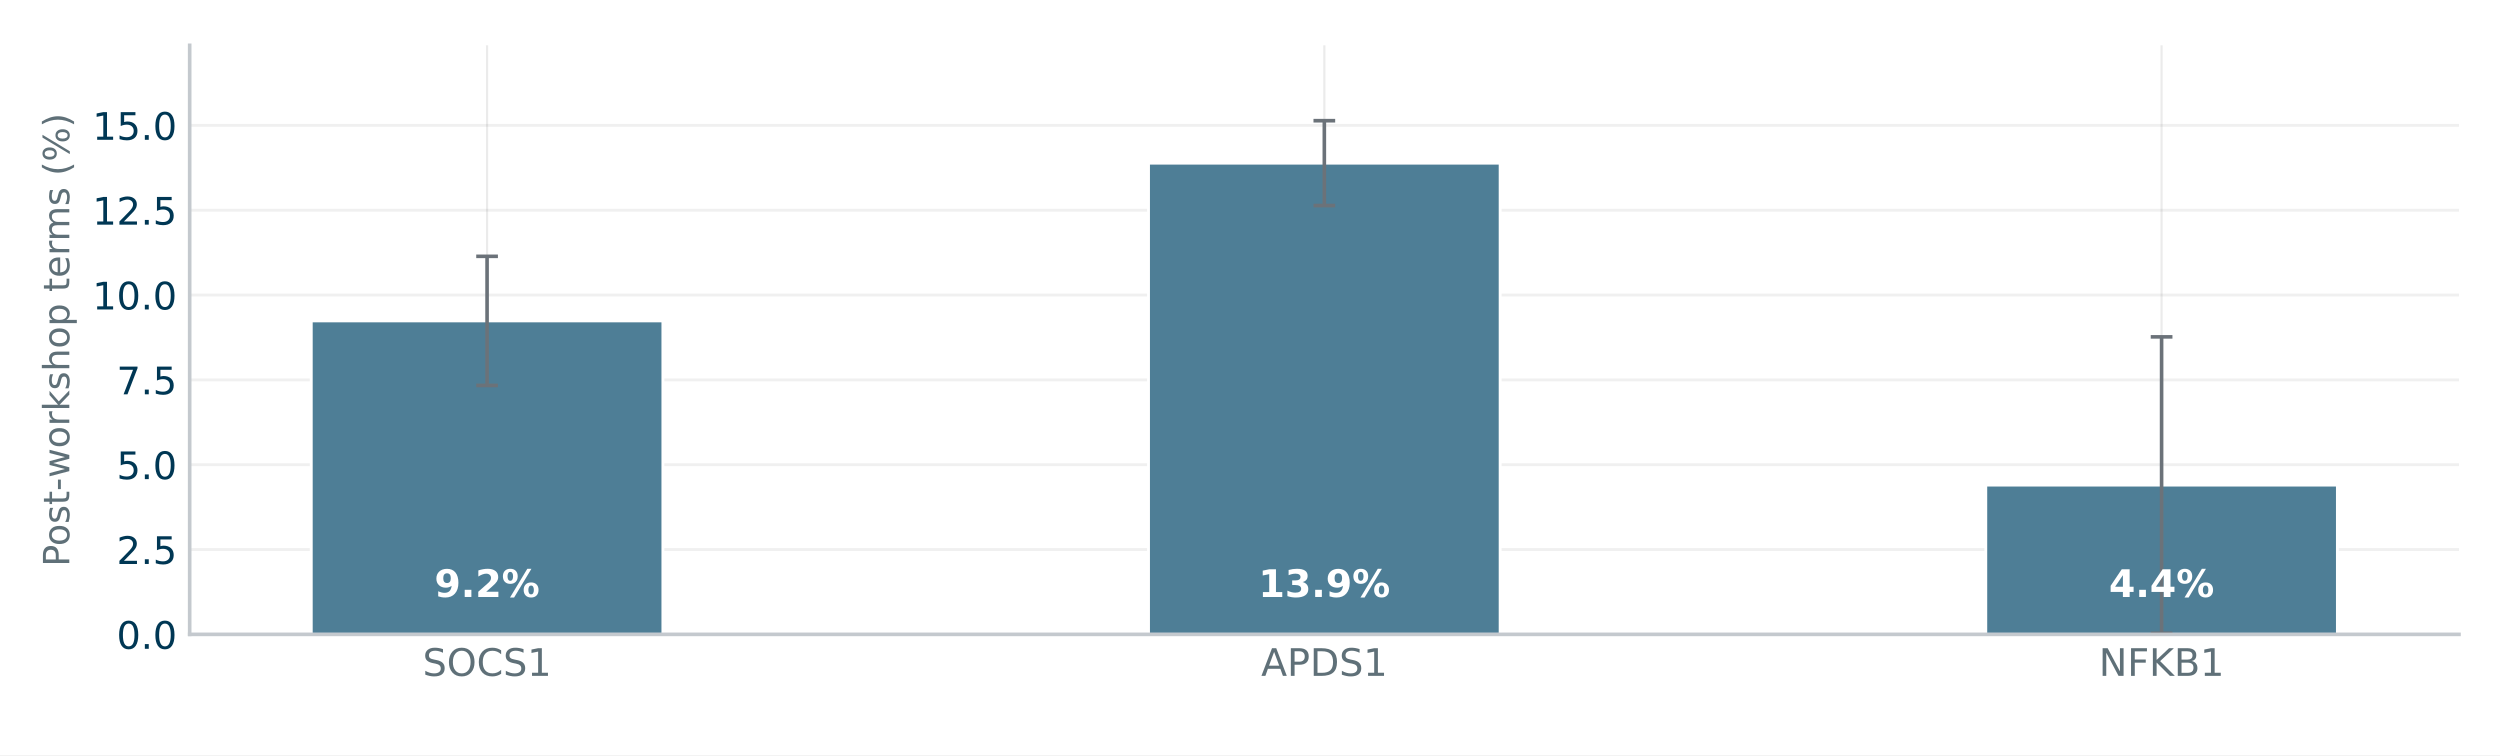
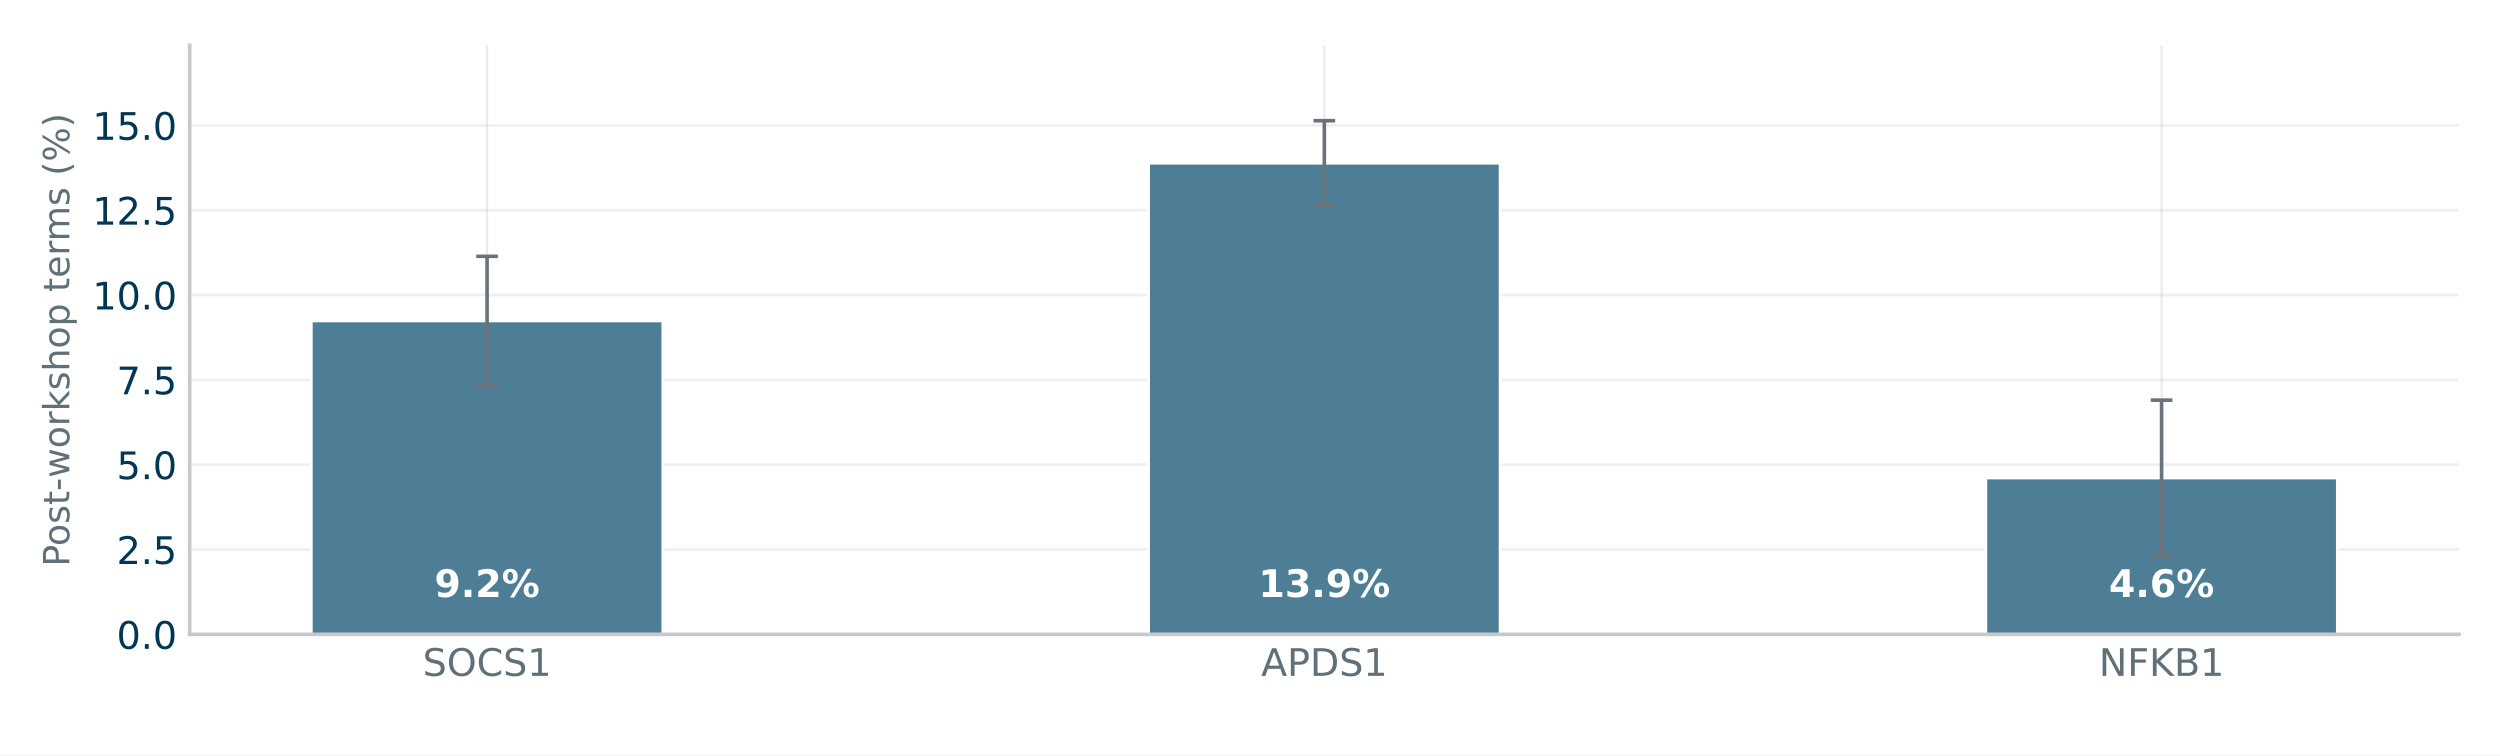
<svg xmlns="http://www.w3.org/2000/svg" xmlns:xlink="http://www.w3.org/1999/xlink" width="691.2pt" height="208.8pt" viewBox="0 0 691.2 208.8" version="1.1">
  <defs>
    <style type="text/css">*{stroke-linejoin: round; stroke-linecap: butt}</style>
  </defs>
  <g id="figure_1">
    <g id="patch_1">
      <path d="M 0 208.8  L 691.2 208.8  L 691.2 0  L 0 0  z " style="fill: #ffffff" />
    </g>
    <g id="axes_1">
      <g id="patch_2">
        <path d="M 52.442 175.392  L 679.86 175.392  L 679.86 12.528  L 52.442 12.528  z " style="fill: #ffffff" />
      </g>
      <g id="matplotlib.axis_1">
        <g id="xtick_1">
          <g id="line2d_1">
-             <path d="M 134.666 175.392  L 134.666 12.528  " clip-path="url(#p7fba86c5c9)" style="fill: none; stroke: #b0b0b0; stroke-opacity: 0.25; stroke-width: 0.6; stroke-linecap: square" />
+             <path d="M 134.666 175.392  L 134.666 12.528  " clip-path="url(#p67c5b84cb2)" style="fill: none; stroke: #b0b0b0; stroke-opacity: 0.25; stroke-width: 0.6; stroke-linecap: square" />
          </g>
          <g id="line2d_2" />
          <g id="text_1">
            <g style="fill: #5f7078" transform="translate(116.861 186.8695) scale(0.105 -0.105)">
              <defs>
                <path id="DejaVuSans-36" d="M 3425 4513  L 3425 3897  Q 3066 4069 2747 4153  Q 2428 4238 2131 4238  Q 1616 4238 1336 4038  Q 1056 3838 1056 3469  Q 1056 3159 1242 3001  Q 1428 2844 1947 2747  L 2328 2669  Q 3034 2534 3370 2195  Q 3706 1856 3706 1288  Q 3706 609 3251 259  Q 2797 -91 1919 -91  Q 1588 -91 1214 -16  Q 841 59 441 206  L 441 856  Q 825 641 1194 531  Q 1563 422 1919 422  Q 2459 422 2753 634  Q 3047 847 3047 1241  Q 3047 1584 2836 1778  Q 2625 1972 2144 2069  L 1759 2144  Q 1053 2284 737 2584  Q 422 2884 422 3419  Q 422 4038 858 4394  Q 1294 4750 2059 4750  Q 2388 4750 2728 4690  Q 3069 4631 3425 4513  z " transform="scale(0.015625)" />
                <path id="DejaVuSans-32" d="M 2522 4238  Q 1834 4238 1429 3725  Q 1025 3213 1025 2328  Q 1025 1447 1429 934  Q 1834 422 2522 422  Q 3209 422 3611 934  Q 4013 1447 4013 2328  Q 4013 3213 3611 3725  Q 3209 4238 2522 4238  z M 2522 4750  Q 3503 4750 4090 4092  Q 4678 3434 4678 2328  Q 4678 1225 4090 567  Q 3503 -91 2522 -91  Q 1538 -91 948 565  Q 359 1222 359 2328  Q 359 3434 948 4092  Q 1538 4750 2522 4750  z " transform="scale(0.015625)" />
                <path id="DejaVuSans-26" d="M 4122 4306  L 4122 3641  Q 3803 3938 3442 4084  Q 3081 4231 2675 4231  Q 1875 4231 1450 3742  Q 1025 3253 1025 2328  Q 1025 1406 1450 917  Q 1875 428 2675 428  Q 3081 428 3442 575  Q 3803 722 4122 1019  L 4122 359  Q 3791 134 3420 21  Q 3050 -91 2638 -91  Q 1578 -91 968 557  Q 359 1206 359 2328  Q 359 3453 968 4101  Q 1578 4750 2638 4750  Q 3056 4750 3426 4639  Q 3797 4528 4122 4306  z " transform="scale(0.015625)" />
                <path id="DejaVuSans-14" d="M 794 531  L 1825 531  L 1825 4091  L 703 3866  L 703 4441  L 1819 4666  L 2450 4666  L 2450 531  L 3481 531  L 3481 0  L 794 0  L 794 531  z " transform="scale(0.015625)" />
              </defs>
              <use xlink:href="#DejaVuSans-36" />
              <use xlink:href="#DejaVuSans-32" transform="translate(63.48438 0)" />
              <use xlink:href="#DejaVuSans-26" transform="translate(142.2031 0)" />
              <use xlink:href="#DejaVuSans-36" transform="translate(212.0312 0)" />
              <use xlink:href="#DejaVuSans-14" transform="translate(275.5156 0)" />
            </g>
          </g>
        </g>
        <g id="xtick_2">
          <g id="line2d_3">
-             <path d="M 366.151 175.392  L 366.151 12.528  " clip-path="url(#p7fba86c5c9)" style="fill: none; stroke: #b0b0b0; stroke-opacity: 0.25; stroke-width: 0.6; stroke-linecap: square" />
+             <path d="M 366.151 175.392  L 366.151 12.528  " clip-path="url(#p67c5b84cb2)" style="fill: none; stroke: #b0b0b0; stroke-opacity: 0.25; stroke-width: 0.6; stroke-linecap: square" />
          </g>
          <g id="line2d_4" />
          <g id="text_2">
            <g style="fill: #5f7078" transform="translate(348.6785 186.8695) scale(0.105 -0.105)">
              <defs>
                <path id="DejaVuSans-24" d="M 2188 4044  L 1331 1722  L 3047 1722  L 2188 4044  z M 1831 4666  L 2547 4666  L 4325 0  L 3669 0  L 3244 1197  L 1141 1197  L 716 0  L 50 0  L 1831 4666  z " transform="scale(0.015625)" />
                <path id="DejaVuSans-33" d="M 1259 4147  L 1259 2394  L 2053 2394  Q 2494 2394 2734 2622  Q 2975 2850 2975 3272  Q 2975 3691 2734 3919  Q 2494 4147 2053 4147  L 1259 4147  z M 628 4666  L 2053 4666  Q 2838 4666 3239 4311  Q 3641 3956 3641 3272  Q 3641 2581 3239 2228  Q 2838 1875 2053 1875  L 1259 1875  L 1259 0  L 628 0  L 628 4666  z " transform="scale(0.015625)" />
                <path id="DejaVuSans-27" d="M 1259 4147  L 1259 519  L 2022 519  Q 2988 519 3436 956  Q 3884 1394 3884 2338  Q 3884 3275 3436 3711  Q 2988 4147 2022 4147  L 1259 4147  z M 628 4666  L 1925 4666  Q 3281 4666 3915 4102  Q 4550 3538 4550 2338  Q 4550 1131 3912 565  Q 3275 0 1925 0  L 628 0  L 628 4666  z " transform="scale(0.015625)" />
              </defs>
              <use xlink:href="#DejaVuSans-24" />
              <use xlink:href="#DejaVuSans-33" transform="translate(68.40625 0)" />
              <use xlink:href="#DejaVuSans-27" transform="translate(128.7031 0)" />
              <use xlink:href="#DejaVuSans-36" transform="translate(205.7031 0)" />
              <use xlink:href="#DejaVuSans-14" transform="translate(269.1875 0)" />
            </g>
          </g>
        </g>
        <g id="xtick_3">
          <g id="line2d_5">
-             <path d="M 597.636 175.392  L 597.636 12.528  " clip-path="url(#p7fba86c5c9)" style="fill: none; stroke: #b0b0b0; stroke-opacity: 0.25; stroke-width: 0.6; stroke-linecap: square" />
+             <path d="M 597.636 175.392  L 597.636 12.528  " clip-path="url(#p67c5b84cb2)" style="fill: none; stroke: #b0b0b0; stroke-opacity: 0.25; stroke-width: 0.6; stroke-linecap: square" />
          </g>
          <g id="line2d_6" />
          <g id="text_3">
            <g style="fill: #5f7078" transform="translate(580.3041 186.8695) scale(0.105 -0.105)">
              <defs>
                <path id="DejaVuSans-31" d="M 628 4666  L 1478 4666  L 3547 763  L 3547 4666  L 4159 4666  L 4159 0  L 3309 0  L 1241 3903  L 1241 0  L 628 0  L 628 4666  z " transform="scale(0.015625)" />
                <path id="DejaVuSans-29" d="M 628 4666  L 3309 4666  L 3309 4134  L 1259 4134  L 1259 2759  L 3109 2759  L 3109 2228  L 1259 2228  L 1259 0  L 628 0  L 628 4666  z " transform="scale(0.015625)" />
                <path id="DejaVuSans-2e" d="M 628 4666  L 1259 4666  L 1259 2694  L 3353 4666  L 4166 4666  L 1850 2491  L 4331 0  L 3500 0  L 1259 2247  L 1259 0  L 628 0  L 628 4666  z " transform="scale(0.015625)" />
                <path id="DejaVuSans-25" d="M 1259 2228  L 1259 519  L 2272 519  Q 2781 519 3026 730  Q 3272 941 3272 1375  Q 3272 1813 3026 2020  Q 2781 2228 2272 2228  L 1259 2228  z M 1259 4147  L 1259 2741  L 2194 2741  Q 2656 2741 2882 2914  Q 3109 3088 3109 3444  Q 3109 3797 2882 3972  Q 2656 4147 2194 4147  L 1259 4147  z M 628 4666  L 2241 4666  Q 2963 4666 3353 4366  Q 3744 4066 3744 3513  Q 3744 3084 3544 2831  Q 3344 2578 2956 2516  Q 3422 2416 3680 2098  Q 3938 1781 3938 1306  Q 3938 681 3513 340  Q 3088 0 2303 0  L 628 0  L 628 4666  z " transform="scale(0.015625)" />
              </defs>
              <use xlink:href="#DejaVuSans-31" />
              <use xlink:href="#DejaVuSans-29" transform="translate(74.8125 0)" />
              <use xlink:href="#DejaVuSans-2e" transform="translate(132.3281 0)" />
              <use xlink:href="#DejaVuSans-25" transform="translate(197.9062 0)" />
              <use xlink:href="#DejaVuSans-14" transform="translate(266.5156 0)" />
            </g>
          </g>
        </g>
      </g>
      <g id="matplotlib.axis_2">
        <g id="ytick_1">
          <g id="line2d_7">
-             <path d="M 52.442 175.392  L 679.86 175.392  " clip-path="url(#p7fba86c5c9)" style="fill: none; stroke: #000000; stroke-opacity: 0.06; stroke-width: 0.8; stroke-linecap: square" />
+             <path d="M 52.442 175.392  L 679.86 175.392  " clip-path="url(#p67c5b84cb2)" style="fill: none; stroke: #000000; stroke-opacity: 0.06; stroke-width: 0.8; stroke-linecap: square" />
          </g>
          <g id="line2d_8" />
          <g id="text_4">
            <g style="fill: #003754" transform="translate(32.24406 179.3808) scale(0.105 -0.105)">
              <defs>
                <path id="DejaVuSans-13" d="M 2034 4250  Q 1547 4250 1301 3770  Q 1056 3291 1056 2328  Q 1056 1369 1301 889  Q 1547 409 2034 409  Q 2525 409 2770 889  Q 3016 1369 3016 2328  Q 3016 3291 2770 3770  Q 2525 4250 2034 4250  z M 2034 4750  Q 2819 4750 3233 4129  Q 3647 3509 3647 2328  Q 3647 1150 3233 529  Q 2819 -91 2034 -91  Q 1250 -91 836 529  Q 422 1150 422 2328  Q 422 3509 836 4129  Q 1250 4750 2034 4750  z " transform="scale(0.015625)" />
                <path id="DejaVuSans-11" d="M 684 794  L 1344 794  L 1344 0  L 684 0  L 684 794  z " transform="scale(0.015625)" />
              </defs>
              <use xlink:href="#DejaVuSans-13" />
              <use xlink:href="#DejaVuSans-11" transform="translate(63.625 0)" />
              <use xlink:href="#DejaVuSans-13" transform="translate(95.40625 0)" />
            </g>
          </g>
        </g>
        <g id="ytick_2">
          <g id="line2d_9">
-             <path d="M 52.442 151.938  L 679.86 151.938  " clip-path="url(#p7fba86c5c9)" style="fill: none; stroke: #000000; stroke-opacity: 0.06; stroke-width: 0.8; stroke-linecap: square" />
+             <path d="M 52.442 151.938  L 679.86 151.938  " clip-path="url(#p67c5b84cb2)" style="fill: none; stroke: #000000; stroke-opacity: 0.06; stroke-width: 0.8; stroke-linecap: square" />
          </g>
          <g id="line2d_10" />
          <g id="text_5">
            <g style="fill: #003754" transform="translate(32.24406 155.9263) scale(0.105 -0.105)">
              <defs>
                <path id="DejaVuSans-15" d="M 1228 531  L 3431 531  L 3431 0  L 469 0  L 469 531  Q 828 903 1448 1529  Q 2069 2156 2228 2338  Q 2531 2678 2651 2914  Q 2772 3150 2772 3378  Q 2772 3750 2511 3984  Q 2250 4219 1831 4219  Q 1534 4219 1204 4116  Q 875 4013 500 3803  L 500 4441  Q 881 4594 1212 4672  Q 1544 4750 1819 4750  Q 2544 4750 2975 4387  Q 3406 4025 3406 3419  Q 3406 3131 3298 2873  Q 3191 2616 2906 2266  Q 2828 2175 2409 1742  Q 1991 1309 1228 531  z " transform="scale(0.015625)" />
                <path id="DejaVuSans-18" d="M 691 4666  L 3169 4666  L 3169 4134  L 1269 4134  L 1269 2991  Q 1406 3038 1543 3061  Q 1681 3084 1819 3084  Q 2600 3084 3056 2656  Q 3513 2228 3513 1497  Q 3513 744 3044 326  Q 2575 -91 1722 -91  Q 1428 -91 1123 -41  Q 819 9 494 109  L 494 744  Q 775 591 1075 516  Q 1375 441 1709 441  Q 2250 441 2565 725  Q 2881 1009 2881 1497  Q 2881 1984 2565 2268  Q 2250 2553 1709 2553  Q 1456 2553 1204 2497  Q 953 2441 691 2322  L 691 4666  z " transform="scale(0.015625)" />
              </defs>
              <use xlink:href="#DejaVuSans-15" />
              <use xlink:href="#DejaVuSans-11" transform="translate(63.625 0)" />
              <use xlink:href="#DejaVuSans-18" transform="translate(95.40625 0)" />
            </g>
          </g>
        </g>
        <g id="ytick_3">
          <g id="line2d_11">
-             <path d="M 52.442 128.483  L 679.86 128.483  " clip-path="url(#p7fba86c5c9)" style="fill: none; stroke: #000000; stroke-opacity: 0.06; stroke-width: 0.8; stroke-linecap: square" />
+             <path d="M 52.442 128.483  L 679.86 128.483  " clip-path="url(#p67c5b84cb2)" style="fill: none; stroke: #000000; stroke-opacity: 0.06; stroke-width: 0.8; stroke-linecap: square" />
          </g>
          <g id="line2d_12" />
          <g id="text_6">
            <g style="fill: #003754" transform="translate(32.24406 132.4719) scale(0.105 -0.105)">
              <use xlink:href="#DejaVuSans-18" />
              <use xlink:href="#DejaVuSans-11" transform="translate(63.625 0)" />
              <use xlink:href="#DejaVuSans-13" transform="translate(95.40625 0)" />
            </g>
          </g>
        </g>
        <g id="ytick_4">
          <g id="line2d_13">
-             <path d="M 52.442 105.029  L 679.86 105.029  " clip-path="url(#p7fba86c5c9)" style="fill: none; stroke: #000000; stroke-opacity: 0.06; stroke-width: 0.8; stroke-linecap: square" />
+             <path d="M 52.442 105.029  L 679.86 105.029  " clip-path="url(#p67c5b84cb2)" style="fill: none; stroke: #000000; stroke-opacity: 0.06; stroke-width: 0.8; stroke-linecap: square" />
          </g>
          <g id="line2d_14" />
          <g id="text_7">
            <g style="fill: #003754" transform="translate(32.24406 109.0175) scale(0.105 -0.105)">
              <defs>
                <path id="DejaVuSans-1a" d="M 525 4666  L 3525 4666  L 3525 4397  L 1831 0  L 1172 0  L 2766 4134  L 525 4134  L 525 4666  z " transform="scale(0.015625)" />
              </defs>
              <use xlink:href="#DejaVuSans-1a" />
              <use xlink:href="#DejaVuSans-11" transform="translate(63.625 0)" />
              <use xlink:href="#DejaVuSans-18" transform="translate(95.40625 0)" />
            </g>
          </g>
        </g>
        <g id="ytick_5">
          <g id="line2d_15">
-             <path d="M 52.442 81.574  L 679.86 81.574  " clip-path="url(#p7fba86c5c9)" style="fill: none; stroke: #000000; stroke-opacity: 0.06; stroke-width: 0.8; stroke-linecap: square" />
+             <path d="M 52.442 81.574  L 679.86 81.574  " clip-path="url(#p67c5b84cb2)" style="fill: none; stroke: #000000; stroke-opacity: 0.06; stroke-width: 0.8; stroke-linecap: square" />
          </g>
          <g id="line2d_16" />
          <g id="text_8">
            <g style="fill: #003754" transform="translate(25.56344 85.56302) scale(0.105 -0.105)">
              <use xlink:href="#DejaVuSans-14" />
              <use xlink:href="#DejaVuSans-13" transform="translate(63.625 0)" />
              <use xlink:href="#DejaVuSans-11" transform="translate(127.25 0)" />
              <use xlink:href="#DejaVuSans-13" transform="translate(159.0312 0)" />
            </g>
          </g>
        </g>
        <g id="ytick_6">
          <g id="line2d_17">
-             <path d="M 52.442 58.12  L 679.86 58.12  " clip-path="url(#p7fba86c5c9)" style="fill: none; stroke: #000000; stroke-opacity: 0.06; stroke-width: 0.8; stroke-linecap: square" />
+             <path d="M 52.442 58.12  L 679.86 58.12  " clip-path="url(#p67c5b84cb2)" style="fill: none; stroke: #000000; stroke-opacity: 0.06; stroke-width: 0.8; stroke-linecap: square" />
          </g>
          <g id="line2d_18" />
          <g id="text_9">
            <g style="fill: #003754" transform="translate(25.56344 62.10859) scale(0.105 -0.105)">
              <use xlink:href="#DejaVuSans-14" />
              <use xlink:href="#DejaVuSans-15" transform="translate(63.625 0)" />
              <use xlink:href="#DejaVuSans-11" transform="translate(127.25 0)" />
              <use xlink:href="#DejaVuSans-18" transform="translate(159.0312 0)" />
            </g>
          </g>
        </g>
        <g id="ytick_7">
          <g id="line2d_19">
-             <path d="M 52.442 34.665  L 679.86 34.665  " clip-path="url(#p7fba86c5c9)" style="fill: none; stroke: #000000; stroke-opacity: 0.06; stroke-width: 0.8; stroke-linecap: square" />
+             <path d="M 52.442 34.665  L 679.86 34.665  " clip-path="url(#p67c5b84cb2)" style="fill: none; stroke: #000000; stroke-opacity: 0.06; stroke-width: 0.8; stroke-linecap: square" />
          </g>
          <g id="line2d_20" />
          <g id="text_10">
            <g style="fill: #003754" transform="translate(25.56344 38.65415) scale(0.105 -0.105)">
              <use xlink:href="#DejaVuSans-14" />
              <use xlink:href="#DejaVuSans-18" transform="translate(63.625 0)" />
              <use xlink:href="#DejaVuSans-11" transform="translate(127.25 0)" />
              <use xlink:href="#DejaVuSans-13" transform="translate(159.0312 0)" />
            </g>
          </g>
        </g>
        <g id="text_11">
          <g style="fill: #5f7078" transform="translate(19.16109 156.6413) rotate(-90) scale(0.1 -0.1)">
            <defs>
              <path id="DejaVuSans-52" d="M 1959 3097  Q 1497 3097 1228 2736  Q 959 2375 959 1747  Q 959 1119 1226 758  Q 1494 397 1959 397  Q 2419 397 2687 759  Q 2956 1122 2956 1747  Q 2956 2369 2687 2733  Q 2419 3097 1959 3097  z M 1959 3584  Q 2709 3584 3137 3096  Q 3566 2609 3566 1747  Q 3566 888 3137 398  Q 2709 -91 1959 -91  Q 1206 -91 779 398  Q 353 888 353 1747  Q 353 2609 779 3096  Q 1206 3584 1959 3584  z " transform="scale(0.015625)" />
              <path id="DejaVuSans-56" d="M 2834 3397  L 2834 2853  Q 2591 2978 2328 3040  Q 2066 3103 1784 3103  Q 1356 3103 1142 2972  Q 928 2841 928 2578  Q 928 2378 1081 2264  Q 1234 2150 1697 2047  L 1894 2003  Q 2506 1872 2764 1633  Q 3022 1394 3022 966  Q 3022 478 2636 193  Q 2250 -91 1575 -91  Q 1294 -91 989 -36  Q 684 19 347 128  L 347 722  Q 666 556 975 473  Q 1284 391 1588 391  Q 1994 391 2212 530  Q 2431 669 2431 922  Q 2431 1156 2273 1281  Q 2116 1406 1581 1522  L 1381 1569  Q 847 1681 609 1914  Q 372 2147 372 2553  Q 372 3047 722 3315  Q 1072 3584 1716 3584  Q 2034 3584 2315 3537  Q 2597 3491 2834 3397  z " transform="scale(0.015625)" />
              <path id="DejaVuSans-57" d="M 1172 4494  L 1172 3500  L 2356 3500  L 2356 3053  L 1172 3053  L 1172 1153  Q 1172 725 1289 603  Q 1406 481 1766 481  L 2356 481  L 2356 0  L 1766 0  Q 1100 0 847 248  Q 594 497 594 1153  L 594 3053  L 172 3053  L 172 3500  L 594 3500  L 594 4494  L 1172 4494  z " transform="scale(0.015625)" />
              <path id="DejaVuSans-10" d="M 313 2009  L 1997 2009  L 1997 1497  L 313 1497  L 313 2009  z " transform="scale(0.015625)" />
              <path id="DejaVuSans-5a" d="M 269 3500  L 844 3500  L 1563 769  L 2278 3500  L 2956 3500  L 3675 769  L 4391 3500  L 4966 3500  L 4050 0  L 3372 0  L 2619 2869  L 1863 0  L 1184 0  L 269 3500  z " transform="scale(0.015625)" />
              <path id="DejaVuSans-55" d="M 2631 2963  Q 2534 3019 2420 3045  Q 2306 3072 2169 3072  Q 1681 3072 1420 2755  Q 1159 2438 1159 1844  L 1159 0  L 581 0  L 581 3500  L 1159 3500  L 1159 2956  Q 1341 3275 1631 3429  Q 1922 3584 2338 3584  Q 2397 3584 2469 3576  Q 2541 3569 2628 3553  L 2631 2963  z " transform="scale(0.015625)" />
              <path id="DejaVuSans-4e" d="M 581 4863  L 1159 4863  L 1159 1991  L 2875 3500  L 3609 3500  L 1753 1863  L 3688 0  L 2938 0  L 1159 1709  L 1159 0  L 581 0  L 581 4863  z " transform="scale(0.015625)" />
              <path id="DejaVuSans-4b" d="M 3513 2113  L 3513 0  L 2938 0  L 2938 2094  Q 2938 2591 2744 2837  Q 2550 3084 2163 3084  Q 1697 3084 1428 2787  Q 1159 2491 1159 1978  L 1159 0  L 581 0  L 581 4863  L 1159 4863  L 1159 2956  Q 1366 3272 1645 3428  Q 1925 3584 2291 3584  Q 2894 3584 3203 3211  Q 3513 2838 3513 2113  z " transform="scale(0.015625)" />
              <path id="DejaVuSans-53" d="M 1159 525  L 1159 -1331  L 581 -1331  L 581 3500  L 1159 3500  L 1159 2969  Q 1341 3281 1617 3432  Q 1894 3584 2278 3584  Q 2916 3584 3314 3078  Q 3713 2572 3713 1747  Q 3713 922 3314 415  Q 2916 -91 2278 -91  Q 1894 -91 1617 61  Q 1341 213 1159 525  z M 3116 1747  Q 3116 2381 2855 2742  Q 2594 3103 2138 3103  Q 1681 3103 1420 2742  Q 1159 2381 1159 1747  Q 1159 1113 1420 752  Q 1681 391 2138 391  Q 2594 391 2855 752  Q 3116 1113 3116 1747  z " transform="scale(0.015625)" />
              <path id="DejaVuSans-3" transform="scale(0.015625)" />
              <path id="DejaVuSans-48" d="M 3597 1894  L 3597 1613  L 953 1613  Q 991 1019 1311 708  Q 1631 397 2203 397  Q 2534 397 2845 478  Q 3156 559 3463 722  L 3463 178  Q 3153 47 2828 -22  Q 2503 -91 2169 -91  Q 1331 -91 842 396  Q 353 884 353 1716  Q 353 2575 817 3079  Q 1281 3584 2069 3584  Q 2775 3584 3186 3129  Q 3597 2675 3597 1894  z M 3022 2063  Q 3016 2534 2758 2815  Q 2500 3097 2075 3097  Q 1594 3097 1305 2825  Q 1016 2553 972 2059  L 3022 2063  z " transform="scale(0.015625)" />
              <path id="DejaVuSans-50" d="M 3328 2828  Q 3544 3216 3844 3400  Q 4144 3584 4550 3584  Q 5097 3584 5394 3201  Q 5691 2819 5691 2113  L 5691 0  L 5113 0  L 5113 2094  Q 5113 2597 4934 2840  Q 4756 3084 4391 3084  Q 3944 3084 3684 2787  Q 3425 2491 3425 1978  L 3425 0  L 2847 0  L 2847 2094  Q 2847 2600 2669 2842  Q 2491 3084 2119 3084  Q 1678 3084 1418 2786  Q 1159 2488 1159 1978  L 1159 0  L 581 0  L 581 3500  L 1159 3500  L 1159 2956  Q 1356 3278 1631 3431  Q 1906 3584 2284 3584  Q 2666 3584 2933 3390  Q 3200 3197 3328 2828  z " transform="scale(0.015625)" />
              <path id="DejaVuSans-b" d="M 1984 4856  Q 1566 4138 1362 3434  Q 1159 2731 1159 2009  Q 1159 1288 1364 580  Q 1569 -128 1984 -844  L 1484 -844  Q 1016 -109 783 600  Q 550 1309 550 2009  Q 550 2706 781 3412  Q 1013 4119 1484 4856  L 1984 4856  z " transform="scale(0.015625)" />
              <path id="DejaVuSans-8" d="M 4653 2053  Q 4381 2053 4226 1822  Q 4072 1591 4072 1178  Q 4072 772 4226 539  Q 4381 306 4653 306  Q 4919 306 5073 539  Q 5228 772 5228 1178  Q 5228 1588 5073 1820  Q 4919 2053 4653 2053  z M 4653 2450  Q 5147 2450 5437 2106  Q 5728 1763 5728 1178  Q 5728 594 5436 251  Q 5144 -91 4653 -91  Q 4153 -91 3862 251  Q 3572 594 3572 1178  Q 3572 1766 3864 2108  Q 4156 2450 4653 2450  z M 1428 4353  Q 1159 4353 1004 4120  Q 850 3888 850 3481  Q 850 3069 1003 2837  Q 1156 2606 1428 2606  Q 1700 2606 1854 2837  Q 2009 3069 2009 3481  Q 2009 3884 1853 4118  Q 1697 4353 1428 4353  z M 4250 4750  L 4750 4750  L 1831 -91  L 1331 -91  L 4250 4750  z M 1428 4750  Q 1922 4750 2215 4408  Q 2509 4066 2509 3481  Q 2509 2891 2217 2550  Q 1925 2209 1428 2209  Q 931 2209 642 2551  Q 353 2894 353 3481  Q 353 4063 643 4406  Q 934 4750 1428 4750  z " transform="scale(0.015625)" />
              <path id="DejaVuSans-c" d="M 513 4856  L 1013 4856  Q 1481 4119 1714 3412  Q 1947 2706 1947 2009  Q 1947 1309 1714 600  Q 1481 -109 1013 -844  L 513 -844  Q 928 -128 1133 580  Q 1338 1288 1338 2009  Q 1338 2731 1133 3434  Q 928 4138 513 4856  z " transform="scale(0.015625)" />
            </defs>
            <use xlink:href="#DejaVuSans-33" />
            <use xlink:href="#DejaVuSans-52" transform="translate(56.73438 0)" />
            <use xlink:href="#DejaVuSans-56" transform="translate(117.9219 0)" />
            <use xlink:href="#DejaVuSans-57" transform="translate(170.0156 0)" />
            <use xlink:href="#DejaVuSans-10" transform="translate(209.2188 0)" />
            <use xlink:href="#DejaVuSans-5a" transform="translate(245.2969 0)" />
            <use xlink:href="#DejaVuSans-52" transform="translate(327.0781 0)" />
            <use xlink:href="#DejaVuSans-55" transform="translate(388.2656 0)" />
            <use xlink:href="#DejaVuSans-4e" transform="translate(429.375 0)" />
            <use xlink:href="#DejaVuSans-56" transform="translate(487.2812 0)" />
            <use xlink:href="#DejaVuSans-4b" transform="translate(539.375 0)" />
            <use xlink:href="#DejaVuSans-52" transform="translate(602.75 0)" />
            <use xlink:href="#DejaVuSans-53" transform="translate(663.9375 0)" />
            <use xlink:href="#DejaVuSans-3" transform="translate(727.4219 0)" />
            <use xlink:href="#DejaVuSans-57" transform="translate(759.2031 0)" />
            <use xlink:href="#DejaVuSans-48" transform="translate(798.4062 0)" />
            <use xlink:href="#DejaVuSans-55" transform="translate(859.9375 0)" />
            <use xlink:href="#DejaVuSans-50" transform="translate(899.2969 0)" />
            <use xlink:href="#DejaVuSans-56" transform="translate(996.7031 0)" />
            <use xlink:href="#DejaVuSans-3" transform="translate(1048.797 0)" />
            <use xlink:href="#DejaVuSans-b" transform="translate(1080.578 0)" />
            <use xlink:href="#DejaVuSans-8" transform="translate(1119.594 0)" />
            <use xlink:href="#DejaVuSans-c" transform="translate(1214.609 0)" />
          </g>
        </g>
      </g>
      <g id="patch_3">
-         <path d="M 86.054 175.392  L 183.278 175.392  L 183.278 88.72  L 86.054 88.72  z " clip-path="url(#p7fba86c5c9)" style="fill: #4e7e96; stroke: #ffffff; stroke-width: 0.8; stroke-linejoin: miter" />
+         <path d="M 86.054 175.392  L 183.278 175.392  L 183.278 88.72  L 86.054 88.72  z " clip-path="url(#p67c5b84cb2)" style="fill: #4e7e96; stroke: #ffffff; stroke-width: 0.8; stroke-linejoin: miter" />
      </g>
      <g id="patch_4">
-         <path d="M 317.539 175.392  L 414.763 175.392  L 414.763 45.101  L 317.539 45.101  z " clip-path="url(#p7fba86c5c9)" style="fill: #4e7e96; stroke: #ffffff; stroke-width: 0.8; stroke-linejoin: miter" />
+         <path d="M 317.539 175.392  L 414.763 175.392  L 414.763 45.101  L 317.539 45.101  z " clip-path="url(#p67c5b84cb2)" style="fill: #4e7e96; stroke: #ffffff; stroke-width: 0.8; stroke-linejoin: miter" />
      </g>
      <g id="patch_5">
-         <path d="M 549.025 175.392  L 646.248 175.392  L 646.248 134.113  L 549.025 134.113  z " clip-path="url(#p7fba86c5c9)" style="fill: #4e7e96; stroke: #ffffff; stroke-width: 0.8; stroke-linejoin: miter" />
+         <path d="M 549.025 175.392  L 646.248 175.392  L 646.248 132.136  L 549.025 132.136  z " clip-path="url(#p67c5b84cb2)" style="fill: #4e7e96; stroke: #ffffff; stroke-width: 0.8; stroke-linejoin: miter" />
      </g>
      <g id="LineCollection_1">
-         <path d="M 134.666 106.565  L 134.666 70.876  " clip-path="url(#p7fba86c5c9)" style="fill: none; stroke: #6b7279" />
-         <path d="M 366.151 56.833  L 366.151 33.369  " clip-path="url(#p7fba86c5c9)" style="fill: none; stroke: #6b7279" />
-         <path d="M 597.636 175.089  L 597.636 93.136  " clip-path="url(#p7fba86c5c9)" style="fill: none; stroke: #6b7279" />
+         <path d="M 134.666 106.565  L 134.666 70.876  " clip-path="url(#p67c5b84cb2)" style="fill: none; stroke: #6b7279" />
+         <path d="M 366.151 56.833  L 366.151 33.369  " clip-path="url(#p67c5b84cb2)" style="fill: none; stroke: #6b7279" />
+         <path d="M 597.636 153.637  L 597.636 110.635  " clip-path="url(#p67c5b84cb2)" style="fill: none; stroke: #6b7279" />
      </g>
      <g id="line2d_21">
        <defs>
-           <path id="m4c94b8268e" d="M 3 0  L -3 -0  " style="stroke: #6b7279" />
+           <path id="m853b4056c5" d="M 3 0  L -3 -0  " style="stroke: #6b7279" />
        </defs>
-         <g clip-path="url(#p7fba86c5c9)">
-           <use xlink:href="#m4c94b8268e" x="134.666" y="106.565" style="fill: #1f77b4; stroke: #6b7279" />
-           <use xlink:href="#m4c94b8268e" x="366.151" y="56.833" style="fill: #1f77b4; stroke: #6b7279" />
-           <use xlink:href="#m4c94b8268e" x="597.636" y="175.089" style="fill: #1f77b4; stroke: #6b7279" />
+         <g clip-path="url(#p67c5b84cb2)">
+           <use xlink:href="#m853b4056c5" x="134.666" y="106.565" style="fill: #1f77b4; stroke: #6b7279" />
+           <use xlink:href="#m853b4056c5" x="366.151" y="56.833" style="fill: #1f77b4; stroke: #6b7279" />
+           <use xlink:href="#m853b4056c5" x="597.636" y="153.637" style="fill: #1f77b4; stroke: #6b7279" />
        </g>
      </g>
      <g id="line2d_22">
-         <g clip-path="url(#p7fba86c5c9)">
-           <use xlink:href="#m4c94b8268e" x="134.666" y="70.876" style="fill: #1f77b4; stroke: #6b7279" />
-           <use xlink:href="#m4c94b8268e" x="366.151" y="33.369" style="fill: #1f77b4; stroke: #6b7279" />
-           <use xlink:href="#m4c94b8268e" x="597.636" y="93.136" style="fill: #1f77b4; stroke: #6b7279" />
+         <g clip-path="url(#p67c5b84cb2)">
+           <use xlink:href="#m853b4056c5" x="134.666" y="70.876" style="fill: #1f77b4; stroke: #6b7279" />
+           <use xlink:href="#m853b4056c5" x="366.151" y="33.369" style="fill: #1f77b4; stroke: #6b7279" />
+           <use xlink:href="#m853b4056c5" x="597.636" y="110.635" style="fill: #1f77b4; stroke: #6b7279" />
        </g>
      </g>
      <g id="patch_6">
        <path d="M 52.442 175.392  L 52.442 12.528  " style="fill: none; stroke: #c4c9ce; stroke-linejoin: miter; stroke-linecap: square" />
      </g>
      <g id="patch_7">
        <path d="M 52.442 175.392  L 679.86 175.392  " style="fill: none; stroke: #c4c9ce; stroke-linejoin: miter; stroke-linecap: square" />
      </g>
      <g id="text_12">
        <g style="fill: #ffffff" transform="translate(120.1054 165.0521) scale(0.105 -0.105)">
          <defs>
            <path id="DejaVuSans-Bold-1c" d="M 641 103  L 641 966  Q 928 831 1190 764  Q 1453 697 1709 697  Q 2247 697 2547 995  Q 2847 1294 2900 1881  Q 2688 1725 2447 1647  Q 2206 1569 1925 1569  Q 1209 1569 770 1986  Q 331 2403 331 3084  Q 331 3838 820 4291  Q 1309 4744 2131 4744  Q 3044 4744 3544 4128  Q 4044 3513 4044 2388  Q 4044 1231 3459 570  Q 2875 -91 1856 -91  Q 1528 -91 1228 -42  Q 928 6 641 103  z M 2125 2350  Q 2441 2350 2600 2554  Q 2759 2759 2759 3169  Q 2759 3575 2600 3781  Q 2441 3988 2125 3988  Q 1809 3988 1650 3781  Q 1491 3575 1491 3169  Q 1491 2759 1650 2554  Q 1809 2350 2125 2350  z " transform="scale(0.015625)" />
            <path id="DejaVuSans-Bold-11" d="M 653 1209  L 1778 1209  L 1778 0  L 653 0  L 653 1209  z " transform="scale(0.015625)" />
            <path id="DejaVuSans-Bold-15" d="M 1844 884  L 3897 884  L 3897 0  L 506 0  L 506 884  L 2209 2388  Q 2438 2594 2547 2791  Q 2656 2988 2656 3200  Q 2656 3528 2436 3728  Q 2216 3928 1850 3928  Q 1569 3928 1234 3808  Q 900 3688 519 3450  L 519 4475  Q 925 4609 1322 4679  Q 1719 4750 2100 4750  Q 2938 4750 3402 4381  Q 3866 4013 3866 3353  Q 3866 2972 3669 2642  Q 3472 2313 2841 1759  L 1844 884  z " transform="scale(0.015625)" />
            <path id="DejaVuSans-Bold-8" d="M 4959 1925  Q 4738 1925 4616 1733  Q 4494 1541 4494 1184  Q 4494 825 4614 633  Q 4734 441 4959 441  Q 5184 441 5303 633  Q 5422 825 5422 1184  Q 5422 1541 5301 1733  Q 5181 1925 4959 1925  z M 4959 2450  Q 5541 2450 5875 2112  Q 6209 1775 6209 1184  Q 6209 594 5875 251  Q 5541 -91 4959 -91  Q 4378 -91 4042 251  Q 3706 594 3706 1184  Q 3706 1772 4042 2111  Q 4378 2450 4959 2450  z M 2094 -91  L 1403 -91  L 4319 4750  L 5013 4750  L 2094 -91  z M 1453 4750  Q 2034 4750 2367 4411  Q 2700 4072 2700 3481  Q 2700 2891 2367 2550  Q 2034 2209 1453 2209  Q 872 2209 539 2550  Q 206 2891 206 3481  Q 206 4072 539 4411  Q 872 4750 1453 4750  z M 1453 4225  Q 1228 4225 1106 4031  Q 984 3838 984 3481  Q 984 3122 1106 2926  Q 1228 2731 1453 2731  Q 1678 2731 1798 2926  Q 1919 3122 1919 3481  Q 1919 3838 1797 4031  Q 1675 4225 1453 4225  z " transform="scale(0.015625)" />
          </defs>
          <use xlink:href="#DejaVuSans-Bold-1c" />
          <use xlink:href="#DejaVuSans-Bold-11" transform="translate(69.57812 0)" />
          <use xlink:href="#DejaVuSans-Bold-15" transform="translate(107.5625 0)" />
          <use xlink:href="#DejaVuSans-Bold-8" transform="translate(177.1406 0)" />
        </g>
      </g>
      <g id="text_13">
        <g style="fill: #ffffff" transform="translate(347.9378 165.0521) scale(0.105 -0.105)">
          <defs>
            <path id="DejaVuSans-Bold-14" d="M 750 831  L 1813 831  L 1813 3847  L 722 3622  L 722 4441  L 1806 4666  L 2950 4666  L 2950 831  L 4013 831  L 4013 0  L 750 0  L 750 831  z " transform="scale(0.015625)" />
            <path id="DejaVuSans-Bold-16" d="M 2981 2516  Q 3453 2394 3698 2092  Q 3944 1791 3944 1325  Q 3944 631 3412 270  Q 2881 -91 1863 -91  Q 1503 -91 1142 -33  Q 781 25 428 141  L 428 1069  Q 766 900 1098 814  Q 1431 728 1753 728  Q 2231 728 2486 893  Q 2741 1059 2741 1369  Q 2741 1688 2480 1852  Q 2219 2016 1709 2016  L 1228 2016  L 1228 2791  L 1734 2791  Q 2188 2791 2409 2933  Q 2631 3075 2631 3366  Q 2631 3634 2415 3781  Q 2200 3928 1806 3928  Q 1516 3928 1219 3862  Q 922 3797 628 3669  L 628 4550  Q 984 4650 1334 4700  Q 1684 4750 2022 4750  Q 2931 4750 3382 4451  Q 3834 4153 3834 3553  Q 3834 3144 3618 2883  Q 3403 2622 2981 2516  z " transform="scale(0.015625)" />
          </defs>
          <use xlink:href="#DejaVuSans-Bold-14" />
          <use xlink:href="#DejaVuSans-Bold-16" transform="translate(69.57812 0)" />
          <use xlink:href="#DejaVuSans-Bold-11" transform="translate(139.1562 0)" />
          <use xlink:href="#DejaVuSans-Bold-1c" transform="translate(177.1406 0)" />
          <use xlink:href="#DejaVuSans-Bold-8" transform="translate(246.7188 0)" />
        </g>
      </g>
      <g id="text_14">
        <g style="fill: #ffffff" transform="translate(583.0759 165.0521) scale(0.105 -0.105)">
          <defs>
            <path id="DejaVuSans-Bold-17" d="M 2356 3675  L 1038 1722  L 2356 1722  L 2356 3675  z M 2156 4666  L 3494 4666  L 3494 1722  L 4159 1722  L 4159 850  L 3494 850  L 3494 0  L 2356 0  L 2356 850  L 288 850  L 288 1881  L 2156 4666  z " transform="scale(0.015625)" />
+             <path id="DejaVuSans-Bold-19" d="M 2316 2303  Q 2000 2303 1842 2098  Q 1684 1894 1684 1484  Q 1684 1075 1842 870  Q 2000 666 2316 666  Q 2634 666 2792 870  Q 2950 1075 2950 1484  Q 2950 1894 2792 2098  Q 2634 2303 2316 2303  z M 3803 4544  L 3803 3681  Q 3506 3822 3243 3889  Q 2981 3956 2731 3956  Q 2194 3956 1894 3657  Q 1594 3359 1544 2772  Q 1750 2925 1990 3001  Q 2231 3078 2516 3078  Q 3231 3078 3670 2659  Q 4109 2241 4109 1563  Q 4109 813 3618 361  Q 3128 -91 2303 -91  Q 1394 -91 895 523  Q 397 1138 397 2266  Q 397 3422 980 4083  Q 1563 4744 2578 4744  Q 2900 4744 3203 4694  Q 3506 4644 3803 4544  z " transform="scale(0.015625)" />
          </defs>
          <use xlink:href="#DejaVuSans-Bold-17" />
          <use xlink:href="#DejaVuSans-Bold-11" transform="translate(69.57812 0)" />
-           <use xlink:href="#DejaVuSans-Bold-17" transform="translate(107.5625 0)" />
+           <use xlink:href="#DejaVuSans-Bold-19" transform="translate(107.5625 0)" />
          <use xlink:href="#DejaVuSans-Bold-8" transform="translate(177.1406 0)" />
        </g>
      </g>
    </g>
  </g>
  <defs>
-     <clipPath id="p7fba86c5c9">
+     <clipPath id="p67c5b84cb2">
      <rect x="52.442" y="12.528" width="627.418" height="162.864" />
    </clipPath>
  </defs>
</svg>
